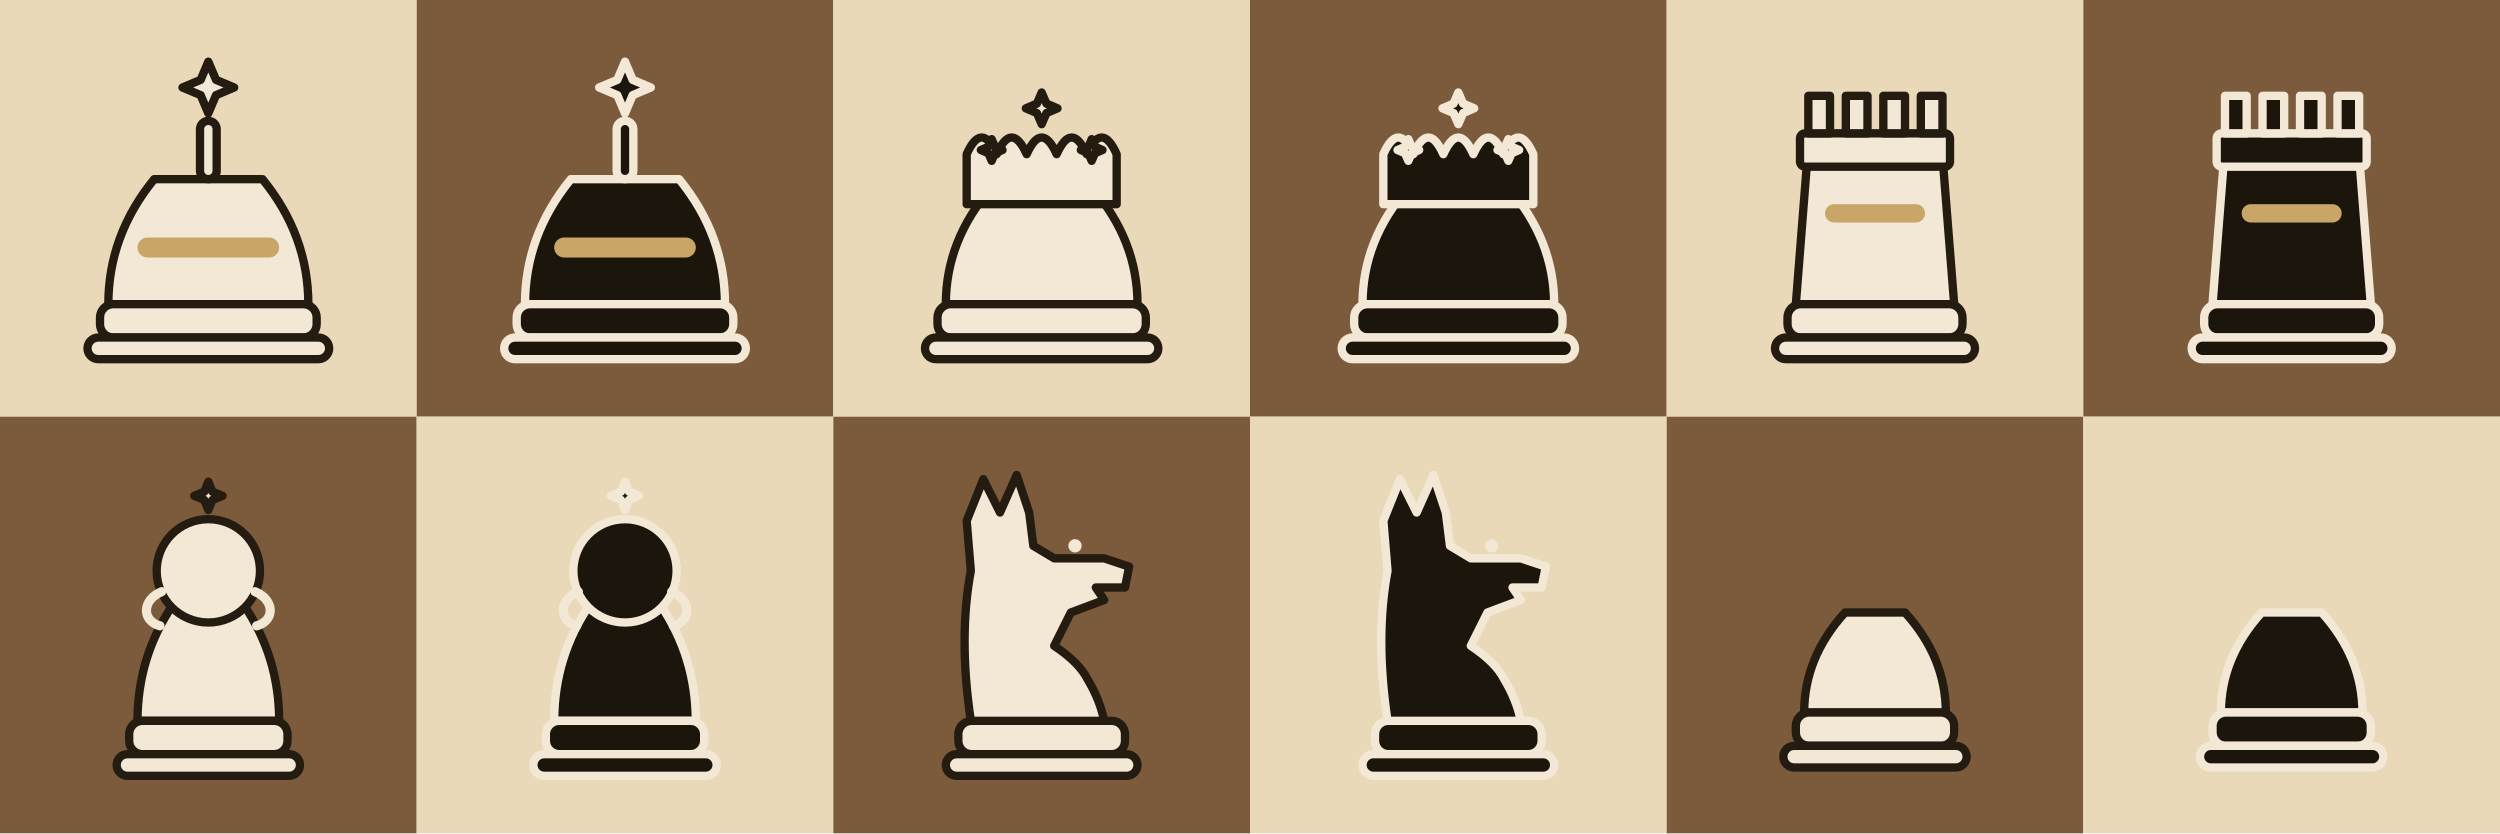
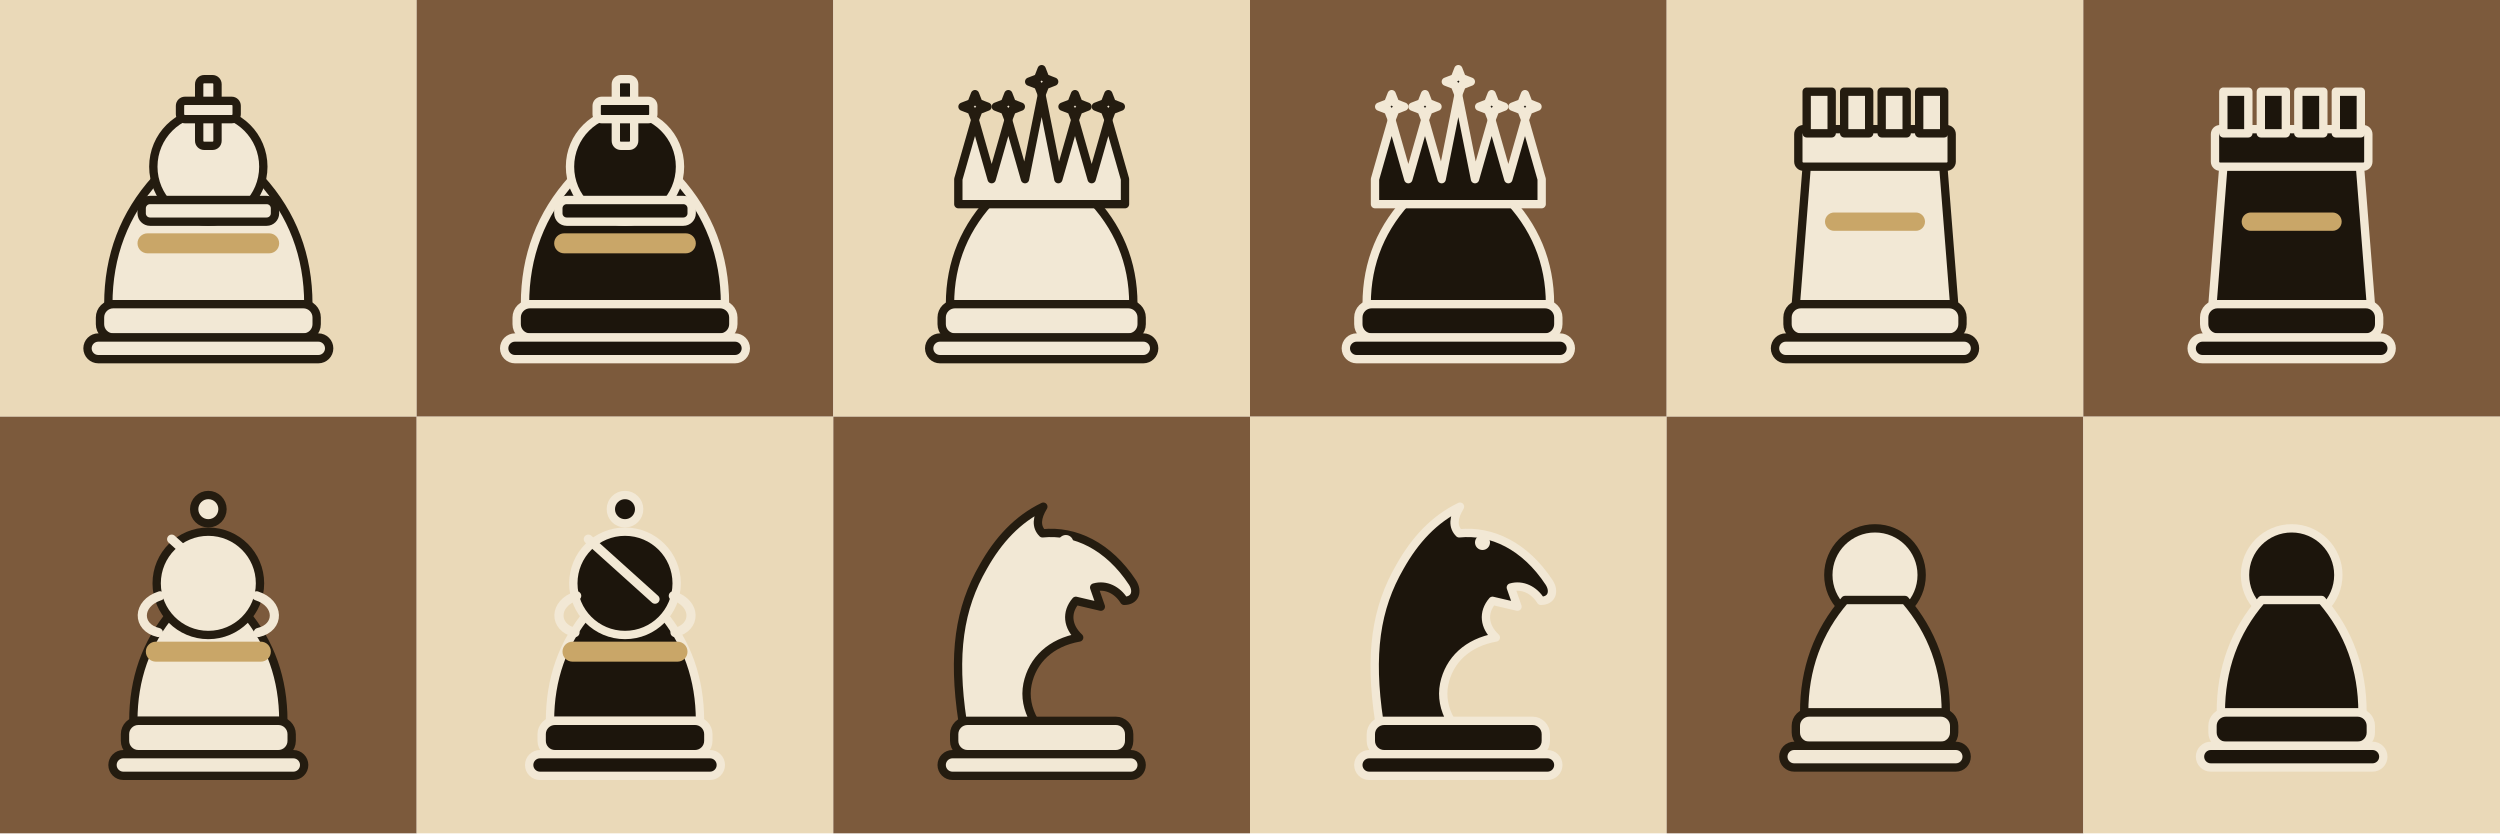
<svg xmlns="http://www.w3.org/2000/svg" viewBox="0 0 300 100">
  <g transform="translate(0,0)">
    <rect width="50" height="50" fill="#ead9b8" />
    <g transform="translate(2.5,2.5)">
      <g fill="#f2e8d5" stroke="#241c10" stroke-width="1" stroke-linejoin="round">
        <style>.piece-band{fill:#b5883f;stroke:none}.piece-line{stroke:#241c10;stroke-width:1.1}.piece-eye{fill:#241c10;stroke:none}</style>
-         <path d="M 10.50 34 Q 10.50 25.75 16.00 19 L 29.00 19 Q 34.50 25.75 34.50 34 Z" />
+         <path d="M 10.50 34     Q 10.50 25.30 16.20 19     L 28.80 19     Q 34.50 25.30 34.50 34 Z" />
        <rect x="9.50" y="34" width="26.00" height="4" rx="1.6" />
        <rect x="8.00" y="38" width="29.00" height="2.6" rx="1.3" />
-         <rect x="21.50" y="12" width="2" height="7" rx="1" />
-   M 15.50 19.00 C 15.50 10.95 18.65 12.00 22.5 12.00 C 26.35 12.00 29.50 10.95 29.50 19.00 Z
-   <path d="M 22.50,4.90 L 23.42,7.08 L 25.60,8.00 L 23.42,8.92 L 22.50,11.10 L 21.58,8.92 L 19.40,8.00 L 21.58,7.08 Z" />
-         <rect x="14.00" y="26" width="17" height="2.4" rx="1.2" class="piece-band" />
+         <rect x="14.00" y="25.5" width="17" height="2.4" rx="1.2" class="piece-band" />
+         <circle cx="22.5" cy="17.5" r="6.6" />
+         <rect x="14.50" y="21.5" width="16" height="2.6" rx="1" />
+         <rect x="21.40" y="7" width="2.2" height="8" rx="0.6" />
+         <rect x="19.10" y="9.6" width="6.8" height="2.2" rx="0.6" />
      </g>
    </g>
  </g>
  <g transform="translate(50,0)">
    <rect width="50" height="50" fill="#7c5a3c" />
    <g transform="translate(2.5,2.5)">
      <g fill="#1c150c" stroke="#f2e8d5" stroke-width="1" stroke-linejoin="round">
        <style>.piece-band{fill:#c9a668;stroke:none}.piece-line{stroke:#f2e8d5;stroke-width:1.1}.piece-eye{fill:#f2e8d5;stroke:none}</style>
-         <path d="M 10.50 34 Q 10.50 25.75 16.00 19 L 29.00 19 Q 34.50 25.75 34.50 34 Z" />
+         <path d="M 10.50 34     Q 10.50 25.30 16.20 19     L 28.80 19     Q 34.50 25.30 34.50 34 Z" />
        <rect x="9.50" y="34" width="26.00" height="4" rx="1.6" />
        <rect x="8.00" y="38" width="29.00" height="2.6" rx="1.3" />
-         <rect x="21.50" y="12" width="2" height="7" rx="1" />
-   M 15.50 19.00 C 15.50 10.95 18.65 12.00 22.5 12.00 C 26.35 12.00 29.50 10.95 29.50 19.00 Z
-   <path d="M 22.50,4.90 L 23.42,7.08 L 25.60,8.00 L 23.42,8.92 L 22.50,11.10 L 21.58,8.92 L 19.40,8.00 L 21.58,7.08 Z" />
-         <rect x="14.00" y="26" width="17" height="2.4" rx="1.2" class="piece-band" />
+         <rect x="14.00" y="25.5" width="17" height="2.4" rx="1.2" class="piece-band" />
+         <circle cx="22.5" cy="17.5" r="6.6" />
+         <rect x="14.50" y="21.5" width="16" height="2.6" rx="1" />
+         <rect x="21.40" y="7" width="2.2" height="8" rx="0.6" />
+         <rect x="19.10" y="9.6" width="6.8" height="2.2" rx="0.6" />
      </g>
    </g>
  </g>
  <g transform="translate(100,0)">
    <rect width="50" height="50" fill="#ead9b8" />
    <g transform="translate(2.5,2.5)">
      <g fill="#f2e8d5" stroke="#241c10" stroke-width="1" stroke-linejoin="round">
        <style>.piece-band{fill:#b5883f;stroke:none}.piece-line{stroke:#241c10;stroke-width:1.1}.piece-eye{fill:#241c10;stroke:none}</style>
-         <path d="M 11.00 34 Q 11.00 26.30 16.50 20 L 28.50 20 Q 34.00 26.30 34.00 34 Z" />
-         <rect x="10.00" y="34" width="25.00" height="4" rx="1.6" />
-         <rect x="8.50" y="38" width="28.00" height="2.6" rx="1.3" />
-         <path d="M 13.50 22 L 13.50 16 Q 15.30 12 17.10 16.00 L 17.10 16 Q 18.90 12 20.70 16.00 L 20.70 16 Q 22.50 12 24.30 16.00 L 24.30 16 Q 26.10 12 27.90 16.00 L 27.90 16 Q 29.70 12 31.50 16.00 L 31.50 22 Z" />
-         <path d="M 22.50,8.60 L 23.07,9.93 L 24.40,10.50 L 23.07,11.07 L 22.50,12.40 L 21.93,11.07 L 20.60,10.50 L 21.93,9.93 Z" />
-         <path d="M 16.50,14.20 L 16.89,15.11 L 17.80,15.50 L 16.89,15.89 L 16.50,16.80 L 16.11,15.89 L 15.20,15.50 L 16.11,15.11 Z" />
-         <path d="M 28.50,14.20 L 28.89,15.11 L 29.80,15.50 L 28.89,15.89 L 28.50,16.80 L 28.11,15.89 L 27.20,15.50 L 28.11,15.11 Z" />
+         <path d="M 11.50 34     Q 11.50 26.46 16.90 21     L 28.10 21     Q 33.50 26.46 33.50 34 Z" />
+         <rect x="10.50" y="34" width="24.00" height="4" rx="1.6" />
+         <rect x="9.00" y="38" width="27.00" height="2.6" rx="1.3" />
+         <path d="M 12.50 22 L 12.50 19 L 12.50 19 L 14.50 12 L 16.50 19 L 16.50 19 L 18.50 12 L 20.50 19 L 20.50 19 L 22.50 9 L 24.50 19 L 24.50 19 L 26.50 12 L 28.50 19 L 28.50 19 L 30.50 12 L 32.50 19 L 32.50 19 L 32.50 22 Z" />
+         <path d="M 14.50,8.80 L 14.92,9.88 L 16.00,10.30 L 14.92,10.72 L 14.50,11.80 L 14.08,10.72 L 13.00,10.30 L 14.08,9.88 Z" />
+         <path d="M 18.50,8.80 L 18.92,9.88 L 20.00,10.30 L 18.92,10.72 L 18.50,11.80 L 18.08,10.72 L 17.00,10.30 L 18.08,9.88 Z" />
+         <path d="M 22.50,5.80 L 22.92,6.88 L 24.00,7.30 L 22.92,7.72 L 22.50,8.80 L 22.08,7.72 L 21.00,7.30 L 22.08,6.88 Z" />
+         <path d="M 26.50,8.80 L 26.92,9.88 L 28.00,10.30 L 26.92,10.72 L 26.50,11.80 L 26.08,10.72 L 25.00,10.30 L 26.08,9.88 Z" />
+         <path d="M 30.50,8.80 L 30.92,9.88 L 32.00,10.30 L 30.92,10.72 L 30.50,11.80 L 30.08,10.72 L 29.00,10.30 L 30.08,9.88 Z" />
      </g>
    </g>
  </g>
  <g transform="translate(150,0)">
    <rect width="50" height="50" fill="#7c5a3c" />
    <g transform="translate(2.5,2.5)">
      <g fill="#1c150c" stroke="#f2e8d5" stroke-width="1" stroke-linejoin="round">
        <style>.piece-band{fill:#c9a668;stroke:none}.piece-line{stroke:#f2e8d5;stroke-width:1.1}.piece-eye{fill:#f2e8d5;stroke:none}</style>
-         <path d="M 11.00 34 Q 11.00 26.30 16.50 20 L 28.50 20 Q 34.00 26.30 34.00 34 Z" />
-         <rect x="10.00" y="34" width="25.00" height="4" rx="1.6" />
-         <rect x="8.50" y="38" width="28.00" height="2.6" rx="1.3" />
-         <path d="M 13.50 22 L 13.50 16 Q 15.30 12 17.10 16.00 L 17.10 16 Q 18.90 12 20.70 16.00 L 20.70 16 Q 22.50 12 24.30 16.00 L 24.30 16 Q 26.10 12 27.90 16.00 L 27.90 16 Q 29.70 12 31.50 16.00 L 31.50 22 Z" />
-         <path d="M 22.50,8.60 L 23.07,9.93 L 24.40,10.50 L 23.07,11.07 L 22.50,12.40 L 21.93,11.07 L 20.60,10.50 L 21.93,9.93 Z" />
-         <path d="M 16.50,14.20 L 16.89,15.11 L 17.80,15.50 L 16.89,15.89 L 16.50,16.80 L 16.11,15.89 L 15.20,15.50 L 16.11,15.11 Z" />
-         <path d="M 28.50,14.20 L 28.89,15.11 L 29.80,15.50 L 28.89,15.89 L 28.50,16.80 L 28.11,15.89 L 27.20,15.50 L 28.11,15.11 Z" />
+         <path d="M 11.50 34     Q 11.50 26.46 16.90 21     L 28.10 21     Q 33.50 26.46 33.50 34 Z" />
+         <rect x="10.50" y="34" width="24.00" height="4" rx="1.6" />
+         <rect x="9.00" y="38" width="27.00" height="2.6" rx="1.3" />
+         <path d="M 12.50 22 L 12.50 19 L 12.50 19 L 14.50 12 L 16.50 19 L 16.50 19 L 18.50 12 L 20.50 19 L 20.50 19 L 22.50 9 L 24.50 19 L 24.50 19 L 26.50 12 L 28.50 19 L 28.50 19 L 30.50 12 L 32.50 19 L 32.50 19 L 32.50 22 Z" />
+         <path d="M 14.50,8.80 L 14.92,9.88 L 16.00,10.30 L 14.92,10.72 L 14.50,11.80 L 14.08,10.72 L 13.00,10.30 L 14.08,9.88 Z" />
+         <path d="M 18.50,8.80 L 18.92,9.88 L 20.00,10.30 L 18.92,10.72 L 18.50,11.80 L 18.08,10.72 L 17.00,10.30 L 18.08,9.88 Z" />
+         <path d="M 22.50,5.80 L 22.92,6.88 L 24.00,7.30 L 22.92,7.72 L 22.50,8.80 L 22.08,7.72 L 21.00,7.30 L 22.08,6.88 Z" />
+         <path d="M 26.50,8.80 L 26.92,9.88 L 28.00,10.30 L 26.92,10.72 L 26.50,11.80 L 26.08,10.72 L 25.00,10.30 L 26.08,9.88 Z" />
+         <path d="M 30.50,8.80 L 30.92,9.88 L 32.00,10.30 L 30.92,10.72 L 30.50,11.80 L 30.08,10.72 L 29.00,10.30 L 30.08,9.88 Z" />
      </g>
    </g>
  </g>
  <g transform="translate(200,0)">
    <rect width="50" height="50" fill="#ead9b8" />
    <g transform="translate(2.5,2.5)">
      <g fill="#f2e8d5" stroke="#241c10" stroke-width="1" stroke-linejoin="round">
        <style>.piece-band{fill:#b5883f;stroke:none}.piece-line{stroke:#241c10;stroke-width:1.1}.piece-eye{fill:#241c10;stroke:none}</style>
        <path d="M 13.00 34 L 14.50 15 L 30.50 15 L 32.00 34 Z" />
        <rect x="12.00" y="34" width="21.00" height="4" rx="1.6" />
        <rect x="10.50" y="38" width="24.00" height="2.6" rx="1.3" />
-         <rect x="13.50" y="13.5" width="18" height="4" rx="0.6" />
-         <rect x="14.50" y="9" width="2.6" height="4.5" />
-         <rect x="19.00" y="9" width="2.6" height="4.5" />
-         <rect x="23.50" y="9" width="2.6" height="4.5" />
-         <rect x="28.00" y="9" width="2.6" height="4.5" />
-         <rect x="16.50" y="22" width="12" height="2.2" rx="1.1" class="piece-band" />
+         <rect x="13.30" y="13" width="18.4" height="4.5" rx="0.6" />
+         <rect x="14.30" y="8.5" width="3" height="5" />
+         <rect x="18.80" y="8.5" width="3" height="5" />
+         <rect x="23.30" y="8.5" width="3" height="5" />
+         <rect x="27.80" y="8.5" width="3" height="5" />
+         <rect x="16.50" y="23" width="12" height="2.2" rx="1.1" class="piece-band" />
      </g>
    </g>
  </g>
  <g transform="translate(250,0)">
    <rect width="50" height="50" fill="#7c5a3c" />
    <g transform="translate(2.5,2.5)">
      <g fill="#1c150c" stroke="#f2e8d5" stroke-width="1" stroke-linejoin="round">
        <style>.piece-band{fill:#c9a668;stroke:none}.piece-line{stroke:#f2e8d5;stroke-width:1.1}.piece-eye{fill:#f2e8d5;stroke:none}</style>
        <path d="M 13.00 34 L 14.50 15 L 30.50 15 L 32.00 34 Z" />
        <rect x="12.00" y="34" width="21.00" height="4" rx="1.6" />
        <rect x="10.50" y="38" width="24.00" height="2.6" rx="1.3" />
-         <rect x="13.50" y="13.5" width="18" height="4" rx="0.6" />
-         <rect x="14.50" y="9" width="2.6" height="4.5" />
-         <rect x="19.00" y="9" width="2.6" height="4.5" />
-         <rect x="23.50" y="9" width="2.6" height="4.5" />
-         <rect x="28.00" y="9" width="2.6" height="4.5" />
-         <rect x="16.50" y="22" width="12" height="2.2" rx="1.1" class="piece-band" />
+         <rect x="13.30" y="13" width="18.4" height="4.5" rx="0.6" />
+         <rect x="14.30" y="8.5" width="3" height="5" />
+         <rect x="18.80" y="8.5" width="3" height="5" />
+         <rect x="23.30" y="8.5" width="3" height="5" />
+         <rect x="27.80" y="8.5" width="3" height="5" />
+         <rect x="16.50" y="23" width="12" height="2.2" rx="1.1" class="piece-band" />
      </g>
    </g>
  </g>
  <g transform="translate(0,50)">
    <rect width="50" height="50" fill="#7c5a3c" />
    <g transform="translate(2.5,2.5)">
      <g fill="#f2e8d5" stroke="#241c10" stroke-width="1" stroke-linejoin="round">
        <style>.piece-band{fill:#b5883f;stroke:none}.piece-line{stroke:#241c10;stroke-width:1.1}.piece-eye{fill:#241c10;stroke:none}</style>
-         <path d="M 14.00 34 Q 14.00 26.30 18.30 20 L 26.70 20 Q 31.00 26.30 31.00 34 Z" />
-         <rect x="13.00" y="34" width="19.00" height="4" rx="1.6" />
-         <rect x="11.50" y="38" width="22.00" height="2.6" rx="1.3" />
-         <circle cx="22.5" cy="16" r="6.2" />
-         <path d="M 16.90 18.5 C 14.50 19.5 14.50 22 16.70 22.6" fill="none" class="piece-line" stroke-linecap="round" />
-         <path d="M 28.10 18.5 C 30.50 19.5 30.50 22 28.30 22.6" fill="none" class="piece-line" stroke-linecap="round" />
-         <path d="M 22.50,5.30 L 22.99,6.51 L 24.20,7.00 L 22.99,7.49 L 22.50,8.70 L 22.01,7.49 L 20.80,7.00 L 22.01,6.51 Z" />
+         <path d="M 13.50 34     Q 13.50 26.46 18.10 21     L 26.90 21     Q 31.50 26.46 31.50 34 Z" />
+         <rect x="12.50" y="34" width="20.00" height="4" rx="1.6" />
+         <rect x="11.00" y="38" width="23.00" height="2.6" rx="1.3" />
+         <circle cx="22.5" cy="17.5" r="6.2" />
+         <circle cx="22.5" cy="8.6" r="1.7" />
+         <rect x="15.00" y="24.5" width="15" height="2.4" rx="1.2" class="piece-band" />
+         <path d="M 16.70 19 C 13.90 19.9 13.90 22.8 16.50 23.4" fill="none" class="piece-line" stroke-linecap="round" stroke-width="1.3" />
+         <path d="M 28.30 19 C 31.10 19.9 31.10 22.8 28.50 23.4" fill="none" class="piece-line" stroke-linecap="round" stroke-width="1.3" />
+         <path d="M 18.10 12.2 L 26.10 19.4" fill="none" class="piece-line" stroke-linecap="round" stroke-width="1.8" />
      </g>
    </g>
  </g>
  <g transform="translate(50,50)">
    <rect width="50" height="50" fill="#ead9b8" />
    <g transform="translate(2.5,2.5)">
      <g fill="#1c150c" stroke="#f2e8d5" stroke-width="1" stroke-linejoin="round">
        <style>.piece-band{fill:#c9a668;stroke:none}.piece-line{stroke:#f2e8d5;stroke-width:1.1}.piece-eye{fill:#f2e8d5;stroke:none}</style>
-         <path d="M 14.00 34 Q 14.00 26.30 18.30 20 L 26.70 20 Q 31.00 26.30 31.00 34 Z" />
-         <rect x="13.00" y="34" width="19.00" height="4" rx="1.6" />
-         <rect x="11.50" y="38" width="22.00" height="2.6" rx="1.3" />
-         <circle cx="22.5" cy="16" r="6.2" />
-         <path d="M 16.90 18.5 C 14.50 19.5 14.50 22 16.70 22.6" fill="none" class="piece-line" stroke-linecap="round" />
-         <path d="M 28.10 18.5 C 30.50 19.5 30.50 22 28.30 22.6" fill="none" class="piece-line" stroke-linecap="round" />
-         <path d="M 22.50,5.30 L 22.99,6.51 L 24.20,7.00 L 22.99,7.49 L 22.50,8.70 L 22.01,7.49 L 20.80,7.00 L 22.01,6.51 Z" />
+         <path d="M 13.50 34     Q 13.50 26.46 18.10 21     L 26.90 21     Q 31.50 26.46 31.50 34 Z" />
+         <rect x="12.50" y="34" width="20.00" height="4" rx="1.6" />
+         <rect x="11.00" y="38" width="23.00" height="2.6" rx="1.3" />
+         <circle cx="22.5" cy="17.5" r="6.2" />
+         <circle cx="22.5" cy="8.6" r="1.7" />
+         <rect x="15.00" y="24.5" width="15" height="2.4" rx="1.2" class="piece-band" />
+         <path d="M 16.70 19 C 13.90 19.9 13.90 22.8 16.50 23.4" fill="none" class="piece-line" stroke-linecap="round" stroke-width="1.3" />
+         <path d="M 28.30 19 C 31.10 19.9 31.10 22.8 28.50 23.4" fill="none" class="piece-line" stroke-linecap="round" stroke-width="1.3" />
+         <path d="M 18.10 12.2 L 26.10 19.4" fill="none" class="piece-line" stroke-linecap="round" stroke-width="1.8" />
      </g>
    </g>
  </g>
  <g transform="translate(100,50)">
    <rect width="50" height="50" fill="#7c5a3c" />
    <g transform="translate(2.5,2.5)">
      <g fill="#f2e8d5" stroke="#241c10" stroke-width="1" stroke-linejoin="round">
        <style>.piece-band{fill:#b5883f;stroke:none}.piece-line{stroke:#241c10;stroke-width:1.1}.piece-eye{fill:#241c10;stroke:none}</style>
-         <rect x="12.50" y="34" width="20.00" height="4" rx="1.6" />
-         <rect x="11.00" y="38" width="23.00" height="2.6" rx="1.3" />
-         <path d="M 14 34            Q 12.5 24 14 16            L 13.5 10            L 15.5 5 L 17.5 9 L 19.5 4.5 L 21 9            L 21.5 13            L 24 14.5            L 30 14.5            L 33 15.5            L 32.5 18            L 29 18            L 30 19.5            L 26 21            L 24 25            Q 27 27 28 29            Q 29.5 31.5 30 34            Z" />
-         <circle cx="26.5" cy="13" r="0.8" class="piece-eye" />
+         <rect x="12.00" y="34" width="21.00" height="4" rx="1.6" />
+         <rect x="10.50" y="38" width="24.00" height="2.6" rx="1.3" />
+         <path d="M 13 34            C 11.8 26 12.6 20.5 15.5 15.5            C 17.3 12.3 19.6 9.8 22.7 8.3            C 21.9 9.6 21.8 10.7 22.6 11.5            C 26.5 11.1 30.5 13 33.4 17.4            C 34.1 18.5 33.7 19.6 32.4 19.6            C 31.6 18.3 30.2 17.6 28.8 18            L 29.6 20.3 L 26.6 19.6            C 25.4 21 25.6 22.7 27 24            C 23.6 24.6 21.4 26.7 20.8 29.6            C 20.5 31.1 20.8 32.6 21.6 34            Z" />
+         <circle cx="25.4" cy="12.6" r="0.9" class="piece-eye" />
      </g>
    </g>
  </g>
  <g transform="translate(150,50)">
    <rect width="50" height="50" fill="#ead9b8" />
    <g transform="translate(2.5,2.5)">
      <g fill="#1c150c" stroke="#f2e8d5" stroke-width="1" stroke-linejoin="round">
        <style>.piece-band{fill:#c9a668;stroke:none}.piece-line{stroke:#f2e8d5;stroke-width:1.1}.piece-eye{fill:#f2e8d5;stroke:none}</style>
-         <rect x="12.50" y="34" width="20.00" height="4" rx="1.6" />
-         <rect x="11.00" y="38" width="23.00" height="2.6" rx="1.3" />
-         <path d="M 14 34            Q 12.5 24 14 16            L 13.5 10            L 15.5 5 L 17.5 9 L 19.5 4.5 L 21 9            L 21.5 13            L 24 14.5            L 30 14.5            L 33 15.5            L 32.5 18            L 29 18            L 30 19.5            L 26 21            L 24 25            Q 27 27 28 29            Q 29.5 31.5 30 34            Z" />
-         <circle cx="26.5" cy="13" r="0.8" class="piece-eye" />
+         <rect x="12.00" y="34" width="21.00" height="4" rx="1.6" />
+         <rect x="10.50" y="38" width="24.00" height="2.6" rx="1.3" />
+         <path d="M 13 34            C 11.8 26 12.6 20.5 15.5 15.5            C 17.3 12.3 19.6 9.8 22.7 8.3            C 21.9 9.6 21.8 10.7 22.6 11.5            C 26.5 11.1 30.5 13 33.4 17.4            C 34.1 18.5 33.7 19.6 32.4 19.6            C 31.6 18.3 30.2 17.6 28.8 18            L 29.6 20.3 L 26.6 19.6            C 25.4 21 25.6 22.7 27 24            C 23.6 24.6 21.4 26.7 20.8 29.6            C 20.5 31.1 20.8 32.6 21.6 34            Z" />
+         <circle cx="25.4" cy="12.6" r="0.9" class="piece-eye" />
      </g>
    </g>
  </g>
  <g transform="translate(200,50)">
    <rect width="50" height="50" fill="#7c5a3c" />
    <g transform="translate(2.5,2.5)">
      <g fill="#f2e8d5" stroke="#241c10" stroke-width="1" stroke-linejoin="round">
        <style>.piece-band{fill:#b5883f;stroke:none}.piece-line{stroke:#241c10;stroke-width:1.1}.piece-eye{fill:#241c10;stroke:none}</style>
-     M 17.10 18.00 C 17.10 11.79 19.53 12.60 22.5 12.60 C 25.47 12.60 27.90 11.79 27.90 18.00 Z
-   <path d="M 14.00 33 Q 14.00 26.40 18.90 21 L 26.10 21 Q 31.00 26.40 31.00 33 Z" />
+         <circle cx="22.5" cy="16.5" r="5.6" />
+         <path d="M 14.00 33     Q 14.00 25.17 18.90 19.5     L 26.10 19.5     Q 31.00 25.17 31.00 33 Z" />
        <rect x="13.00" y="33" width="19.00" height="4" rx="1.6" />
        <rect x="11.50" y="37" width="22.00" height="2.6" rx="1.3" />
      </g>
    </g>
  </g>
  <g transform="translate(250,50)">
    <rect width="50" height="50" fill="#ead9b8" />
    <g transform="translate(2.5,2.5)">
      <g fill="#1c150c" stroke="#f2e8d5" stroke-width="1" stroke-linejoin="round">
        <style>.piece-band{fill:#c9a668;stroke:none}.piece-line{stroke:#f2e8d5;stroke-width:1.1}.piece-eye{fill:#f2e8d5;stroke:none}</style>
-     M 17.10 18.00 C 17.10 11.79 19.53 12.60 22.5 12.60 C 25.47 12.60 27.90 11.79 27.90 18.00 Z
-   <path d="M 14.00 33 Q 14.00 26.40 18.90 21 L 26.10 21 Q 31.00 26.40 31.00 33 Z" />
+         <circle cx="22.5" cy="16.5" r="5.6" />
+         <path d="M 14.00 33     Q 14.00 25.17 18.90 19.5     L 26.10 19.5     Q 31.00 25.17 31.00 33 Z" />
        <rect x="13.00" y="33" width="19.00" height="4" rx="1.6" />
        <rect x="11.50" y="37" width="22.00" height="2.6" rx="1.3" />
      </g>
    </g>
  </g>
</svg>
